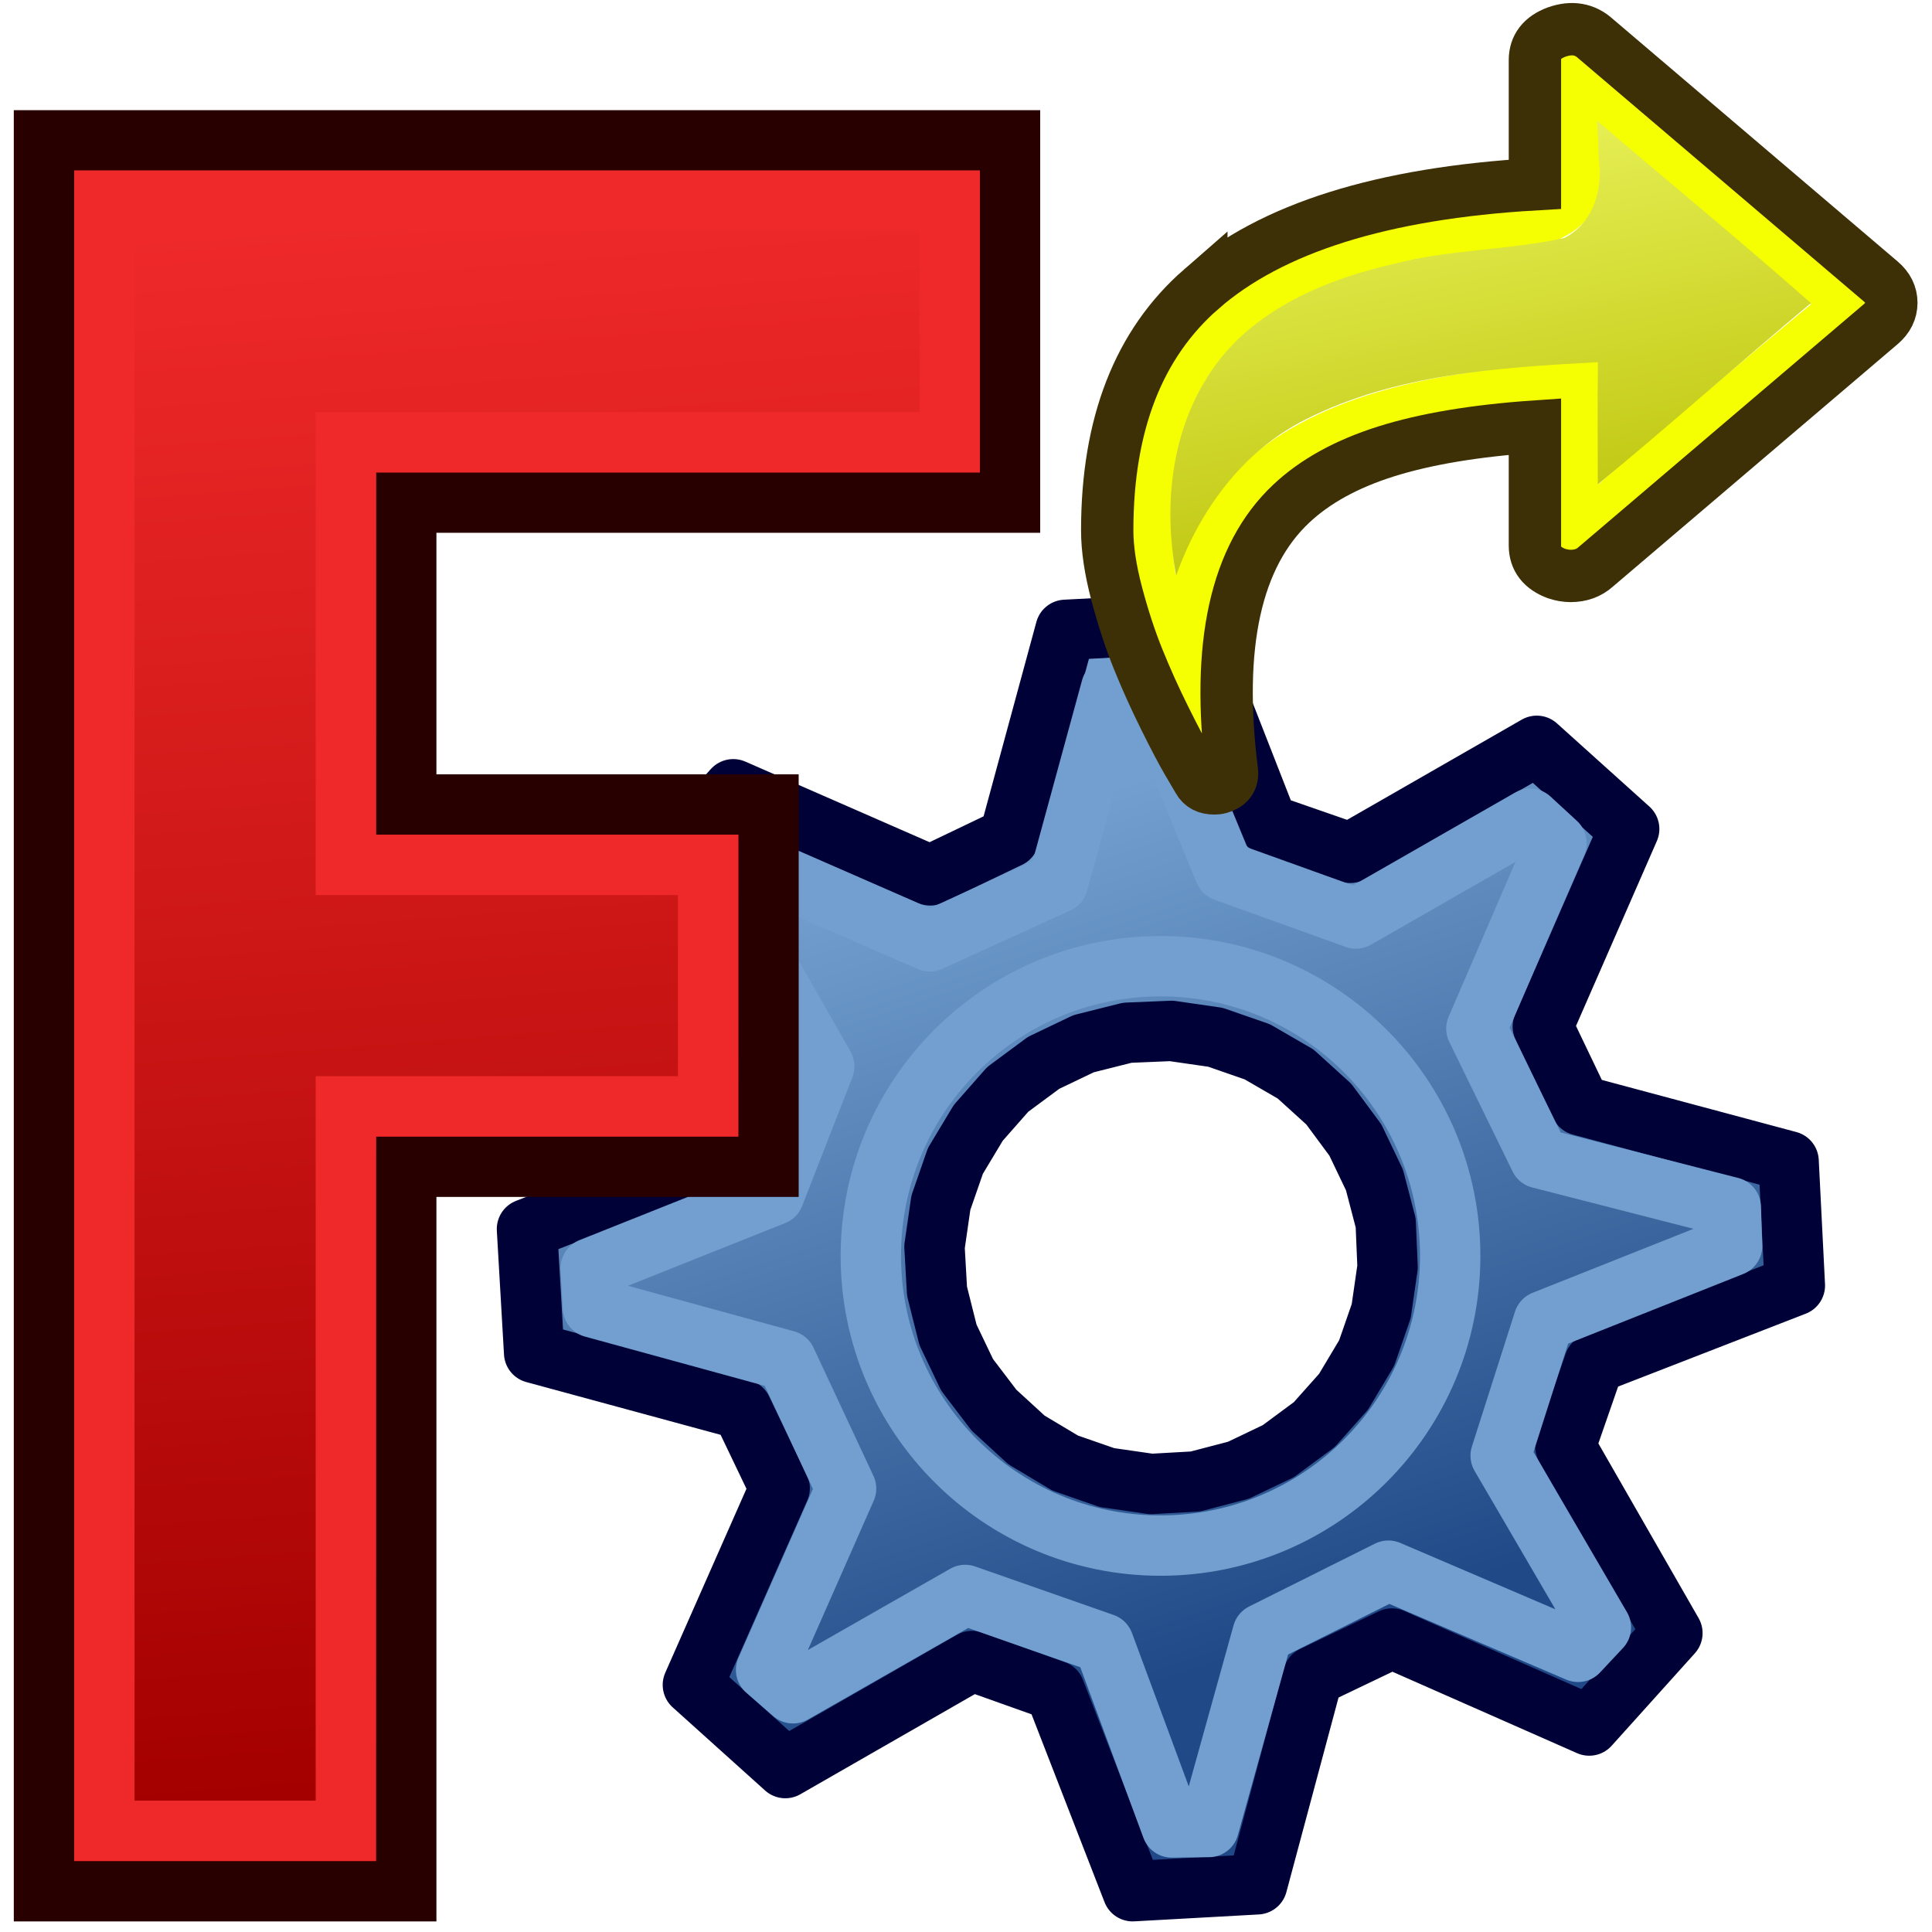
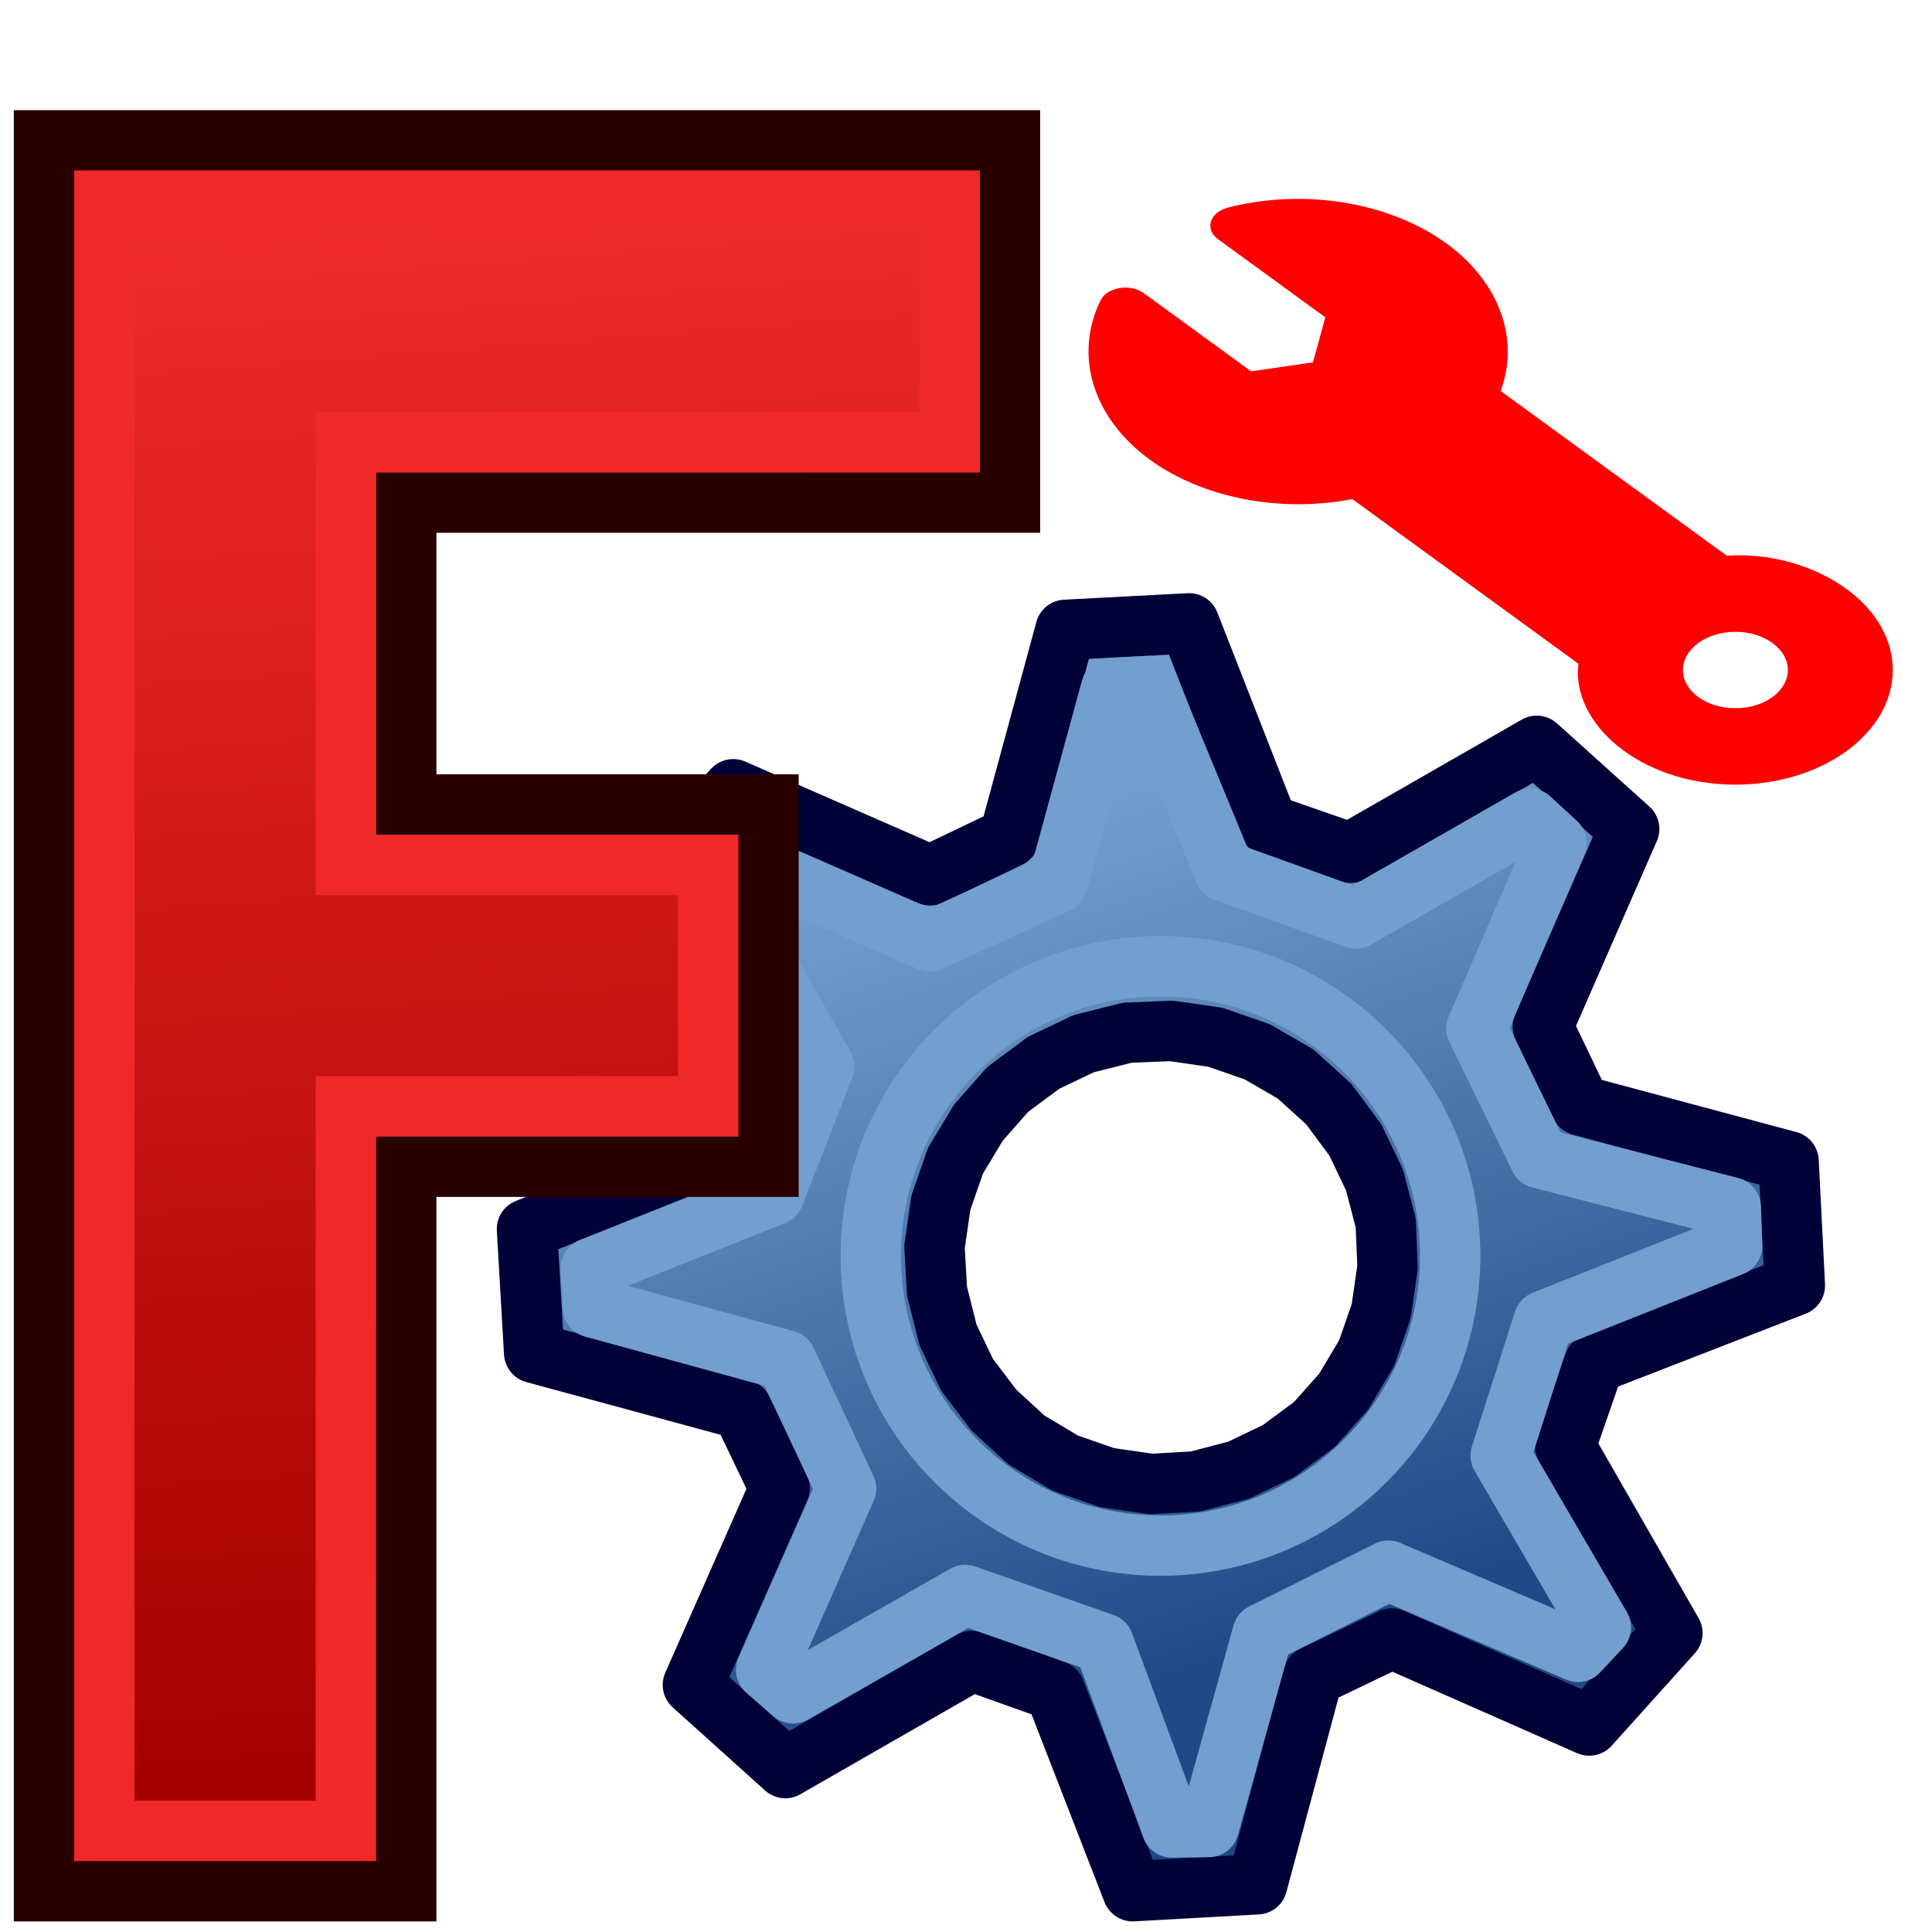
<svg xmlns="http://www.w3.org/2000/svg" xmlns:xlink="http://www.w3.org/1999/xlink" version="1.1" id="svg3140" height="64px" width="64px">
  <defs id="defs3142">
    <linearGradient id="linearGradient3864">
      <stop style="stop-color:#71b2f8;stop-opacity:1;" offset="0" id="stop3866" />
      <stop style="stop-color:#002795;stop-opacity:1;" offset="1" id="stop3868" />
    </linearGradient>
    <linearGradient id="linearGradient3682">
      <stop id="stop3684" offset="0" style="stop-color:#ff6d0f;stop-opacity:1;" />
      <stop id="stop3686" offset="1" style="stop-color:#ff1000;stop-opacity:1;" />
    </linearGradient>
    <linearGradient id="linearGradient3864-9">
      <stop id="stop3866-1" offset="0" style="stop-color:#204a87;stop-opacity:1" />
      <stop id="stop3868-1" offset="1" style="stop-color:#729fcf;stop-opacity:1" />
    </linearGradient>
    <linearGradient id="linearGradient3682-0">
      <stop style="stop-color:#a40000;stop-opacity:1" offset="0" id="stop3684-0" />
      <stop style="stop-color:#ef2929;stop-opacity:1" offset="1" id="stop3686-0" />
    </linearGradient>
    <radialGradient xlink:href="#linearGradient3682-0-6" id="radialGradient3817-5-3" gradientUnits="userSpaceOnUse" gradientTransform="matrix(1.236126,0.300017,-0.832328,3.388382,-499.9452,-167.3311)" cx="270.583" cy="33.9" fx="270.583" fy="33.9" r="19.571" />
    <linearGradient id="linearGradient3682-0-6">
      <stop style="stop-color:#ff390f;stop-opacity:1" offset="0" id="stop3684-0-7" />
      <stop style="stop-color:#ff1000;stop-opacity:1;" offset="1" id="stop3686-0-5" />
    </linearGradient>
    <linearGradient gradientUnits="userSpaceOnUse" y2="7.711" x2="-211.402" y1="68.842" x1="-206.699" id="linearGradient3806" xlink:href="#linearGradient3682-0" />
    <linearGradient gradientTransform="matrix(1.009449,0,0,1.009449,-20.30797,3.726008)" gradientUnits="userSpaceOnUse" y2="26.521" x2="-157.325" y1="58.262" x1="-146.745" id="linearGradient3808" xlink:href="#linearGradient3864-9" />
    <linearGradient gradientTransform="matrix(1.009449,0,0,1.009449,-20.30797,3.726008)" gradientUnits="userSpaceOnUse" y2="26.521" x2="-157.325" y1="58.262" x1="-146.745" id="linearGradient3808-5" xlink:href="#linearGradient3864-9-6" />
    <linearGradient id="linearGradient3864-9-6">
      <stop id="stop3866-1-2" offset="0" style="stop-color:#204a87;stop-opacity:1" />
      <stop id="stop3868-1-9" offset="1" style="stop-color:#729fcf;stop-opacity:1" />
    </linearGradient>
    <linearGradient gradientTransform="matrix(1.009449,0,0,1.009449,-20.30797,3.726008)" gradientUnits="userSpaceOnUse" y2="26.521" x2="-157.325" y1="58.262" x1="-146.745" id="linearGradient3808-2" xlink:href="#linearGradient3864-9-7" />
    <linearGradient id="linearGradient3864-9-7">
      <stop id="stop3866-1-0" offset="0" style="stop-color:#204a87;stop-opacity:1" />
      <stop id="stop3868-1-93" offset="1" style="stop-color:#729fcf;stop-opacity:1" />
    </linearGradient>
    <linearGradient xlink:href="#linearGradient3774" id="linearGradient4316" gradientUnits="userSpaceOnUse" gradientTransform="matrix(-0.1068552,0,0,0.09098806,56.98233,0.7256893)" x1="288.112" y1="358.158" x2="372.525" y2="7.542" />
    <linearGradient id="linearGradient3774">
      <stop style="stop-color:#bac107;stop-opacity:1" offset="0" id="stop3776" />
      <stop style="stop-color:#f6ff70;stop-opacity:1" offset="1" id="stop3778" />
    </linearGradient>
  </defs>
  <g id="layer1">
    <g transform="translate(-6e-6,-0.3636368)" id="layer1-4">
      <g id="g3813-3" transform="matrix(0.8506406,0,0,0.8506406,187.827,-0.1960013)">
        <g transform="translate(-1.813667,1.938874)" id="g4761">
          <path style="display:inline;overflow:visible;visibility:visible;fill:url(#linearGradient3808);fill-opacity:1;fill-rule:evenodd;stroke:#000137;stroke-width:2.351;stroke-linecap:round;stroke-linejoin:round;stroke-miterlimit:4;stroke-dasharray:none;stroke-dashoffset:0;stroke-opacity:1;marker:none;enable-background:accumulate" d="m -159.147,27.763 -7.266,4.169 -3.209,-1.114 -3.061,-7.824 -4.816,0.253 -2.197,8.09 -3.074,1.472 -7.668,-3.354 -3.239,3.599 4.169,7.266 -1.139,3.199 -7.824,3.061 0.279,4.825 8.09,2.197 1.472,3.074 -3.38,7.658 3.599,3.239 7.266,-4.169 3.225,1.149 3.036,7.815 4.851,-0.269 2.171,-8.1 3.074,-1.472 7.684,3.389 3.239,-3.599 -4.169,-7.266 1.123,-3.234 7.815,-3.036 -0.244,-4.841 -8.1,-2.171 -1.472,-3.074 3.364,-7.693 -3.599,-3.239 z m -10.883,11.916 1.492,0.865 1.292,1.172 1.035,1.398 0.744,1.555 0.438,1.676 0.072,1.718 -0.248,1.717 -0.566,1.63 -0.901,1.508 -1.137,1.276 -1.398,1.035 -1.555,0.744 -1.676,0.438 -1.727,0.098 -1.717,-0.248 -1.63,-0.566 -1.508,-0.901 -1.267,-1.162 -1.044,-1.373 -0.744,-1.555 -0.428,-1.702 -0.098,-1.727 0.248,-1.717 0.566,-1.63 0.891,-1.482 1.146,-1.302 1.398,-1.035 1.555,-0.744 1.702,-0.428 1.718,-0.072 1.717,0.248 1.63,0.566 z" id="path3659-5" />
          <path style="display:inline;overflow:visible;visibility:visible;fill:none;stroke:#729fcf;stroke-width:2.351;stroke-linecap:round;stroke-linejoin:round;stroke-miterlimit:4;stroke-dasharray:none;stroke-dashoffset:0;stroke-opacity:1;marker:none;enable-background:accumulate" d="m -159.407,30.604 -6.782,3.885 -5.114,-1.839 -2.978,-7.211 -1.439,0.078 -2.071,7.584 -4.992,2.277 -7.07,-3.073 -0.946,1.084 3.904,6.858 -1.956,5.011 -7.136,2.845 0.082,1.532 7.528,2.063 2.333,4.992 -3.115,7.061 1.046,0.909 6.707,-3.829 5.393,1.889 2.652,7.165 1.442,-0.017 2.096,-7.536 4.897,-2.447 7.387,3.161 0.89,-0.951 -3.904,-6.688 1.677,-5.25 7.335,-2.917 -0.05,-1.509 -7.442,-1.907 -2.466,-5.049 3.119,-7.225 z" id="path3659-5-6" />
          <circle r="8.694" cy="40.103" cx="41.157" style="fill:none;stroke:#729fcf;stroke-width:1.812;stroke-linecap:round;stroke-linejoin:round;stroke-miterlimit:4;stroke-dasharray:none;stroke-dashoffset:6;stroke-opacity:1" id="path3898" transform="matrix(1.297579,0,0,1.297579,-227.204,-4.410065)" />
          <path style="display:inline;overflow:visible;visibility:visible;fill:url(#linearGradient3806);fill-opacity:1;fill-rule:evenodd;stroke:#280000;stroke-width:2.351;stroke-linecap:butt;stroke-linejoin:miter;stroke-miterlimit:4;stroke-dasharray:none;stroke-dashoffset:0;stroke-opacity:1;marker:none;enable-background:accumulate" d="m -217.28,4.185 1e-5,68.184 14.107,-2e-6 0,-28.214 14.107,0 0,-14.107 -14.107,0 0,-11.756 23.512,0 0,-14.107 z" id="rect3663-8" />
          <path style="display:inline;overflow:visible;visibility:visible;fill:none;stroke:#ef2929;stroke-width:2.351;stroke-linecap:butt;stroke-linejoin:miter;stroke-miterlimit:4;stroke-dasharray:none;stroke-dashoffset:0;stroke-opacity:1;marker:none;enable-background:accumulate" d="m -214.929,6.536 0,63.482 9.405,0 0,-28.214 14.107,0 0,-9.405 -14.107,0 0,-16.458 23.512,0 0,-9.405 z" id="rect3663-8-3" />
        </g>
-         <g id="g4720" transform="matrix(0.7108386,0,0,0.7108386,-179.331,-0.484734)">
-           <path style="opacity:1;fill:none;fill-opacity:1;stroke:#f5ff01;stroke-width:3.441;stroke-linecap:round;stroke-linejoin:miter;stroke-miterlimit:4;stroke-dasharray:none;stroke-opacity:1" d="m 27.403,31.946 c -0.004,-2.232 0.234,-6.383 0.149,-8.724 -5.438,0.298 -11.087,1.189 -15.013,3.792 C 7.899,30.089 7.229,34.708 6.645,39.092 2.503,33.517 4.147,24.033 6.738,20.813 c 2.568,-3.191 6.525,-5.174 10.234,-6.066 3.053,-0.734 6.386,-0.949 9.445,-1.625 1.612,-0.8 1.107,-1.549 1.099,-4.253 -0.008,-2.619 -0.862,-5.625 1.926,-2.289 3.793,3.229 14.12,11.701 14.12,11.701 0,0 -13.806,11.378 -16.002,13.741" id="path4314-8" />
-           <path id="path4312" d="m 7.468,17.443 c 3.823,-3.342 9.915,-5.256 18.274,-5.741 l 0,-6.806 c 0,-0.727 0.397,-1.238 1.19,-1.533 0.834,-0.294 1.546,-0.173 2.135,0.364 L 44.688,17.027 c 0.387,0.329 0.58,0.719 0.58,1.169 0,0.45 -0.193,0.84 -0.58,1.169 L 29.068,32.666 c -0.367,0.329 -0.824,0.494 -1.373,0.494 -0.244,0 -0.498,-0.043 -0.763,-0.13 -0.793,-0.295 -1.19,-0.805 -1.19,-1.533 l 0,-6.52 c -3.274,0.225 -5.994,0.68 -8.161,1.364 -2.166,0.684 -3.9,1.641 -5.201,2.871 -3.031,2.857 -4.109,7.75 -3.234,14.677 0.04,0.45 -0.193,0.745 -0.702,0.883 -0.061,0.018 -0.152,0.026 -0.274,0.026 -0.407,0 -0.691,-0.147 -0.854,-0.442 L 6.705,43.317 C 6.42,42.832 6.008,42.048 5.469,40.965 4.931,39.882 4.442,38.8 4.005,37.718 3.567,36.636 3.176,35.441 2.83,34.133 2.484,32.825 2.311,31.669 2.311,30.665 c 0,-5.819 1.719,-10.226 5.157,-13.223 z" style="opacity:1;fill:none;fill-opacity:1;stroke:#3e3006;stroke-width:2.868;stroke-miterlimit:4;stroke-dasharray:none;stroke-opacity:1" />
-           <path style="opacity:1;fill:url(#linearGradient4316);fill-opacity:1;stroke:none;stroke-width:34.753;stroke-miterlimit:4;stroke-dasharray:none;stroke-opacity:1" d="m 29.488,8.517 c 3.793,3.229 7.642,6.399 11.373,9.695 -3.926,3.274 -7.72,6.688 -11.675,9.931 -0.004,-2.232 -0.018,-4.464 0.006,-6.695 -5.438,0.298 -11.098,0.65 -16.002,3.133 -3.498,1.742 -5.858,5.057 -7.102,8.562 -0.735,-3.927 -0.265,-8.244 2.181,-11.575 2.268,-3.073 6.074,-4.678 9.794,-5.517 3.04,-0.787 6.222,-0.73 9.28,-1.405 1.612,-0.8 2.142,-2.714 1.895,-4.335 -0.013,-0.689 -0.059,-1.388 -0.089,-2.082 0.113,0.096 0.226,0.192 0.339,0.288 z" id="path4314" />
-         </g>
+         <g id="g4720" transform="matrix(0.7108386,0,0,0.7108386,-179.331,-0.484734)" />
      </g>
+       <path d="m 36.458,10.311 c 0.212,-0.433 0.978,-0.566 1.433,-0.235 l 3.554,2.589 2.048,-0.298 0.41,-1.492 L 40.348,8.287 c -0.45,-0.327 -0.279,-0.887 0.322,-1.044 2.517,-0.653 5.36,-0.187 7.246,1.186 1.754,1.277 2.43,3.157 1.796,4.888 l 7.49,5.455 c 2.693,-0.184 5.498,1.479 5.498,3.787 0,2.094 -2.338,3.797 -5.213,3.797 -3.162,0 -5.452,-2.038 -5.199,-4.004 l -7.49,-5.455 c -2.376,0.463 -4.957,-0.031 -6.71,-1.308 -1.886,-1.374 -2.526,-3.446 -1.63,-5.278 z m 21.029,13.514 c 0.958,0 1.738,-0.568 1.738,-1.266 0,-0.698 -0.779,-1.266 -1.738,-1.266 -0.958,0 -1.738,0.568 -1.738,1.266 0,0.698 0.779,1.266 1.738,1.266 z" id="path5685" style="stroke-width:0.044;fill:#ff0000" />
    </g>
  </g>
</svg>
